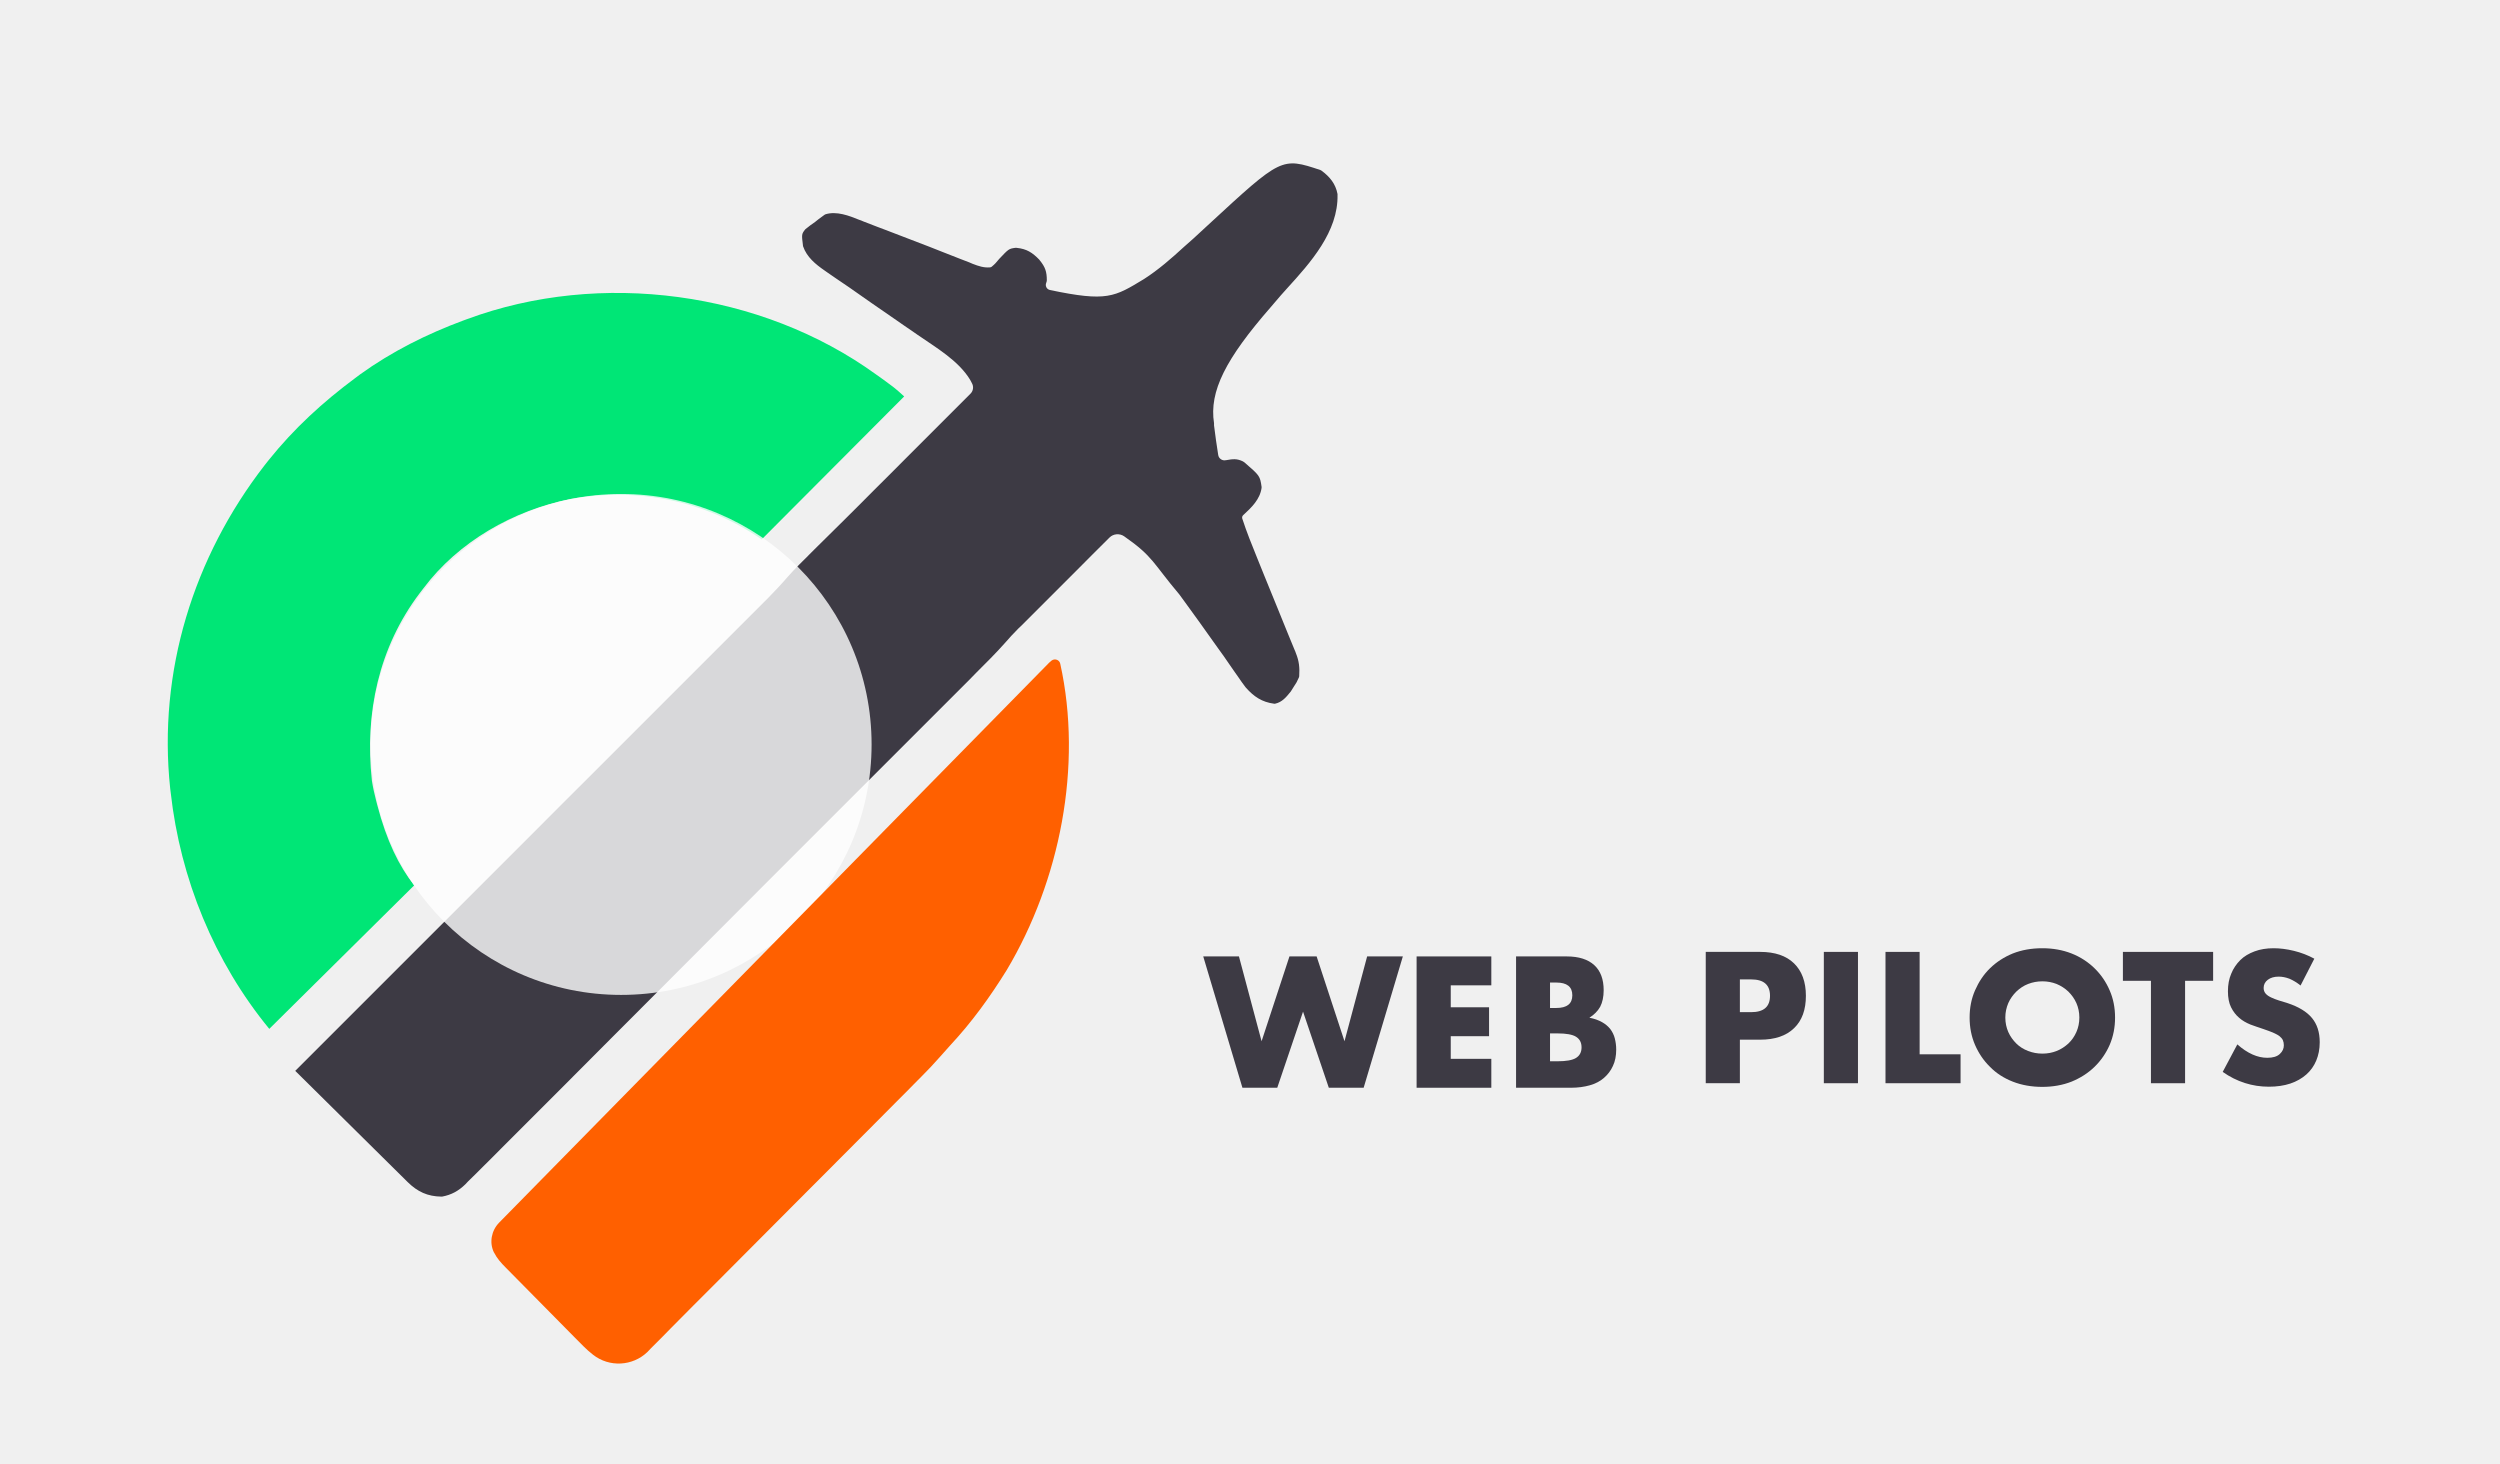
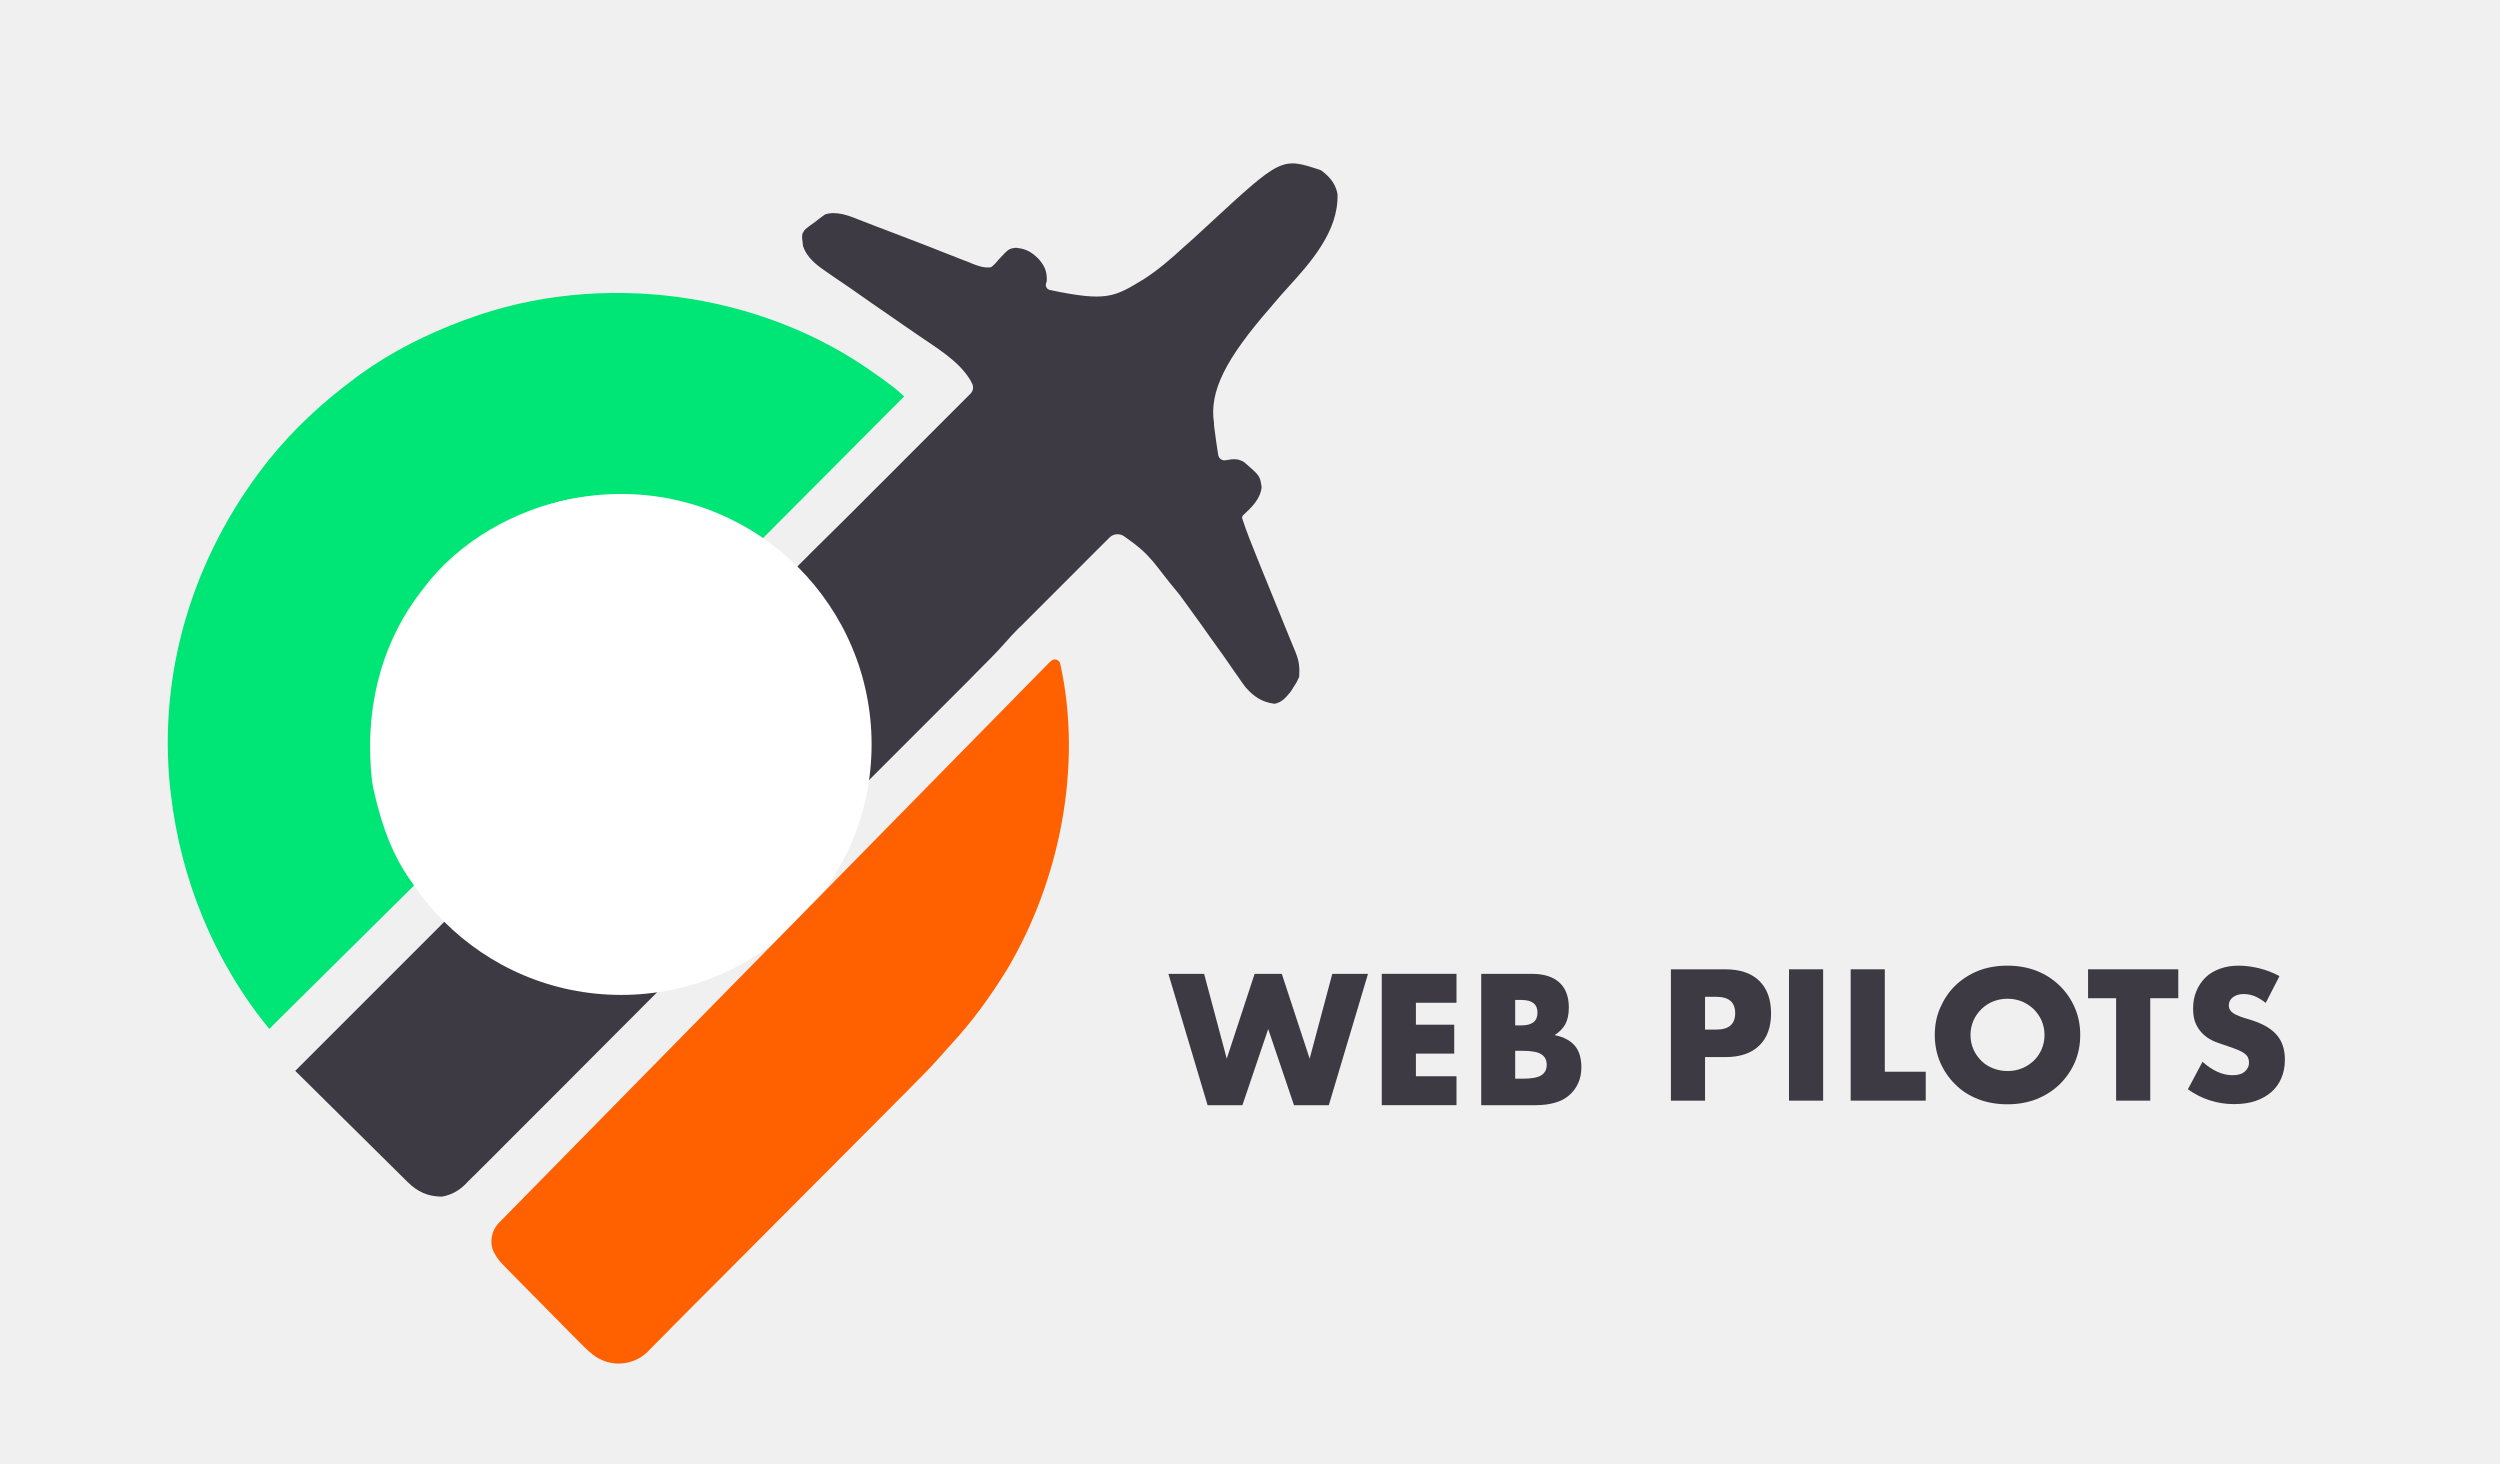
<svg xmlns="http://www.w3.org/2000/svg" version="1.1" x="0px" y="0px" viewBox="0 0 1435.3 840" style="enable-background:new 0 0 1435.3 840;" xml:space="preserve">
  <style type="text/css">
	.st0{fill:#050505;}
	.st1{fill:url(#SVGID_1_);}
	.st2{fill:#05E723;}
	.st3{fill:#00E676;}
	.st4{fill:#FF6809;}
- 	.st5{fill:#3D3A44;}
- 	.st6{fill:url(#SVGID_00000078016142138343824480000012508640775570333331_);}
- 	.st7{fill:url(#SVGID_00000039109406024611137020000000491591016681690521_);}
- 	.st8{fill:url(#SVGID_00000109005980938355039950000007330085764223473045_);}
- 	.st9{fill:url(#SVGID_00000041991864044756199490000008244034660257772721_);}
- 	.st10{fill:url(#SVGID_00000092458652489438166230000003465986088039671949_);}
- 	.st11{fill:url(#SVGID_00000171711417701295298620000010894848877528181912_);}
- 	.st12{display:none;}
- 	.st13{display:inline;fill:url(#SVGID_00000123429244002916128860000006027989909424731268_);}
- 	.st14{opacity:0.8;fill:#FFFFFF;}
- 	.st15{fill:#FF6000;}
+ 	.st5{display:none;}
+ 	.st6{display:inline;fill:#050505;}
+ 	.st7{display:inline;fill:url(#SVGID_00000156547335933437754480000001708354286114279332_);}
+ 	.st8{display:inline;fill:url(#SVGID_00000075855946950992083500000001467629277331737228_);}
+ 	.st9{display:inline;fill:url(#SVGID_00000082360084798193737260000013598356108354409355_);}
+ 	.st10{display:inline;fill:#05E723;}
+ 	.st11{display:inline;fill:#00E676;}
+ 	.st12{display:inline;fill:#FF6809;}
+ 	.st13{fill:url(#SVGID_00000145763364803952324280000009222371396949552302_);}
+ 	.st14{fill:url(#SVGID_00000071531783201291769150000013051718173448295842_);}
+ 	.st15{fill:url(#SVGID_00000017510430765267191490000010995458777005239480_);}
+ 	.st16{fill:url(#SVGID_00000155829935552875149840000000591097247536808102_);}
+ 	.st17{fill:url(#SVGID_00000081615251767254000290000003028950123099880089_);}
+ 	.st18{fill:url(#SVGID_00000155126995419074639160000006274633580803466679_);}
+ 	.st19{fill:url(#SVGID_00000163046871772742699810000000240372010115914160_);}
+ 	.st20{fill:url(#SVGID_00000142866026103803135580000013803326053582031038_);}
+ 	.st21{fill:url(#SVGID_00000097467513503047153660000001859951409647726765_);}
+ 	.st22{display:inline;fill:url(#SVGID_00000040559465491989956310000000272946961383029130_);}
+ 	.st23{fill:#FFFFFF;}
+ 	.st24{fill:#FF6000;}
</style>
  <g id="Layer_1">
    <path class="st0" d="M241.8,531.1" />
    <path class="st0" d="M202.7,571.3" />
    <path class="st0" d="M183,590" />
    <path class="st0" d="M181,592" />
    <linearGradient id="SVGID_1_" gradientUnits="userSpaceOnUse" x1="169.452" y1="389.816" x2="768.016" y2="389.816">
      <stop offset="1.277974e-03" style="stop-color:#3D3A44" />
      <stop offset="1" style="stop-color:#3D3A44" />
    </linearGradient>
    <path class="st1" d="M169.5,614.8c0.8-0.8,95-95,95.8-95.8c2.6-2.6,5.2-5.2,7.9-7.9c1.9-1.9,3.8-3.8,5.6-5.6   c4.6-4.6,9.2-9.2,13.7-13.7c5.3-5.3,10.7-10.7,16-16c9.5-9.5,19-19.1,28.6-28.6c9.2-9.2,18.5-18.5,27.7-27.7   c0.6-0.6,1.1-1.1,1.7-1.7c0.6-0.6,1.1-1.1,1.7-1.7c10.5-10.5,21-21,31.6-31.6c3.7-3.7,7.4-7.4,11.1-11.1c4.5-4.5,9.1-9.1,13.6-13.6   c2.3-2.3,4.6-4.6,6.9-6.9c2.5-2.5,5-5,7.5-7.5c0.7-0.7,1.4-1.4,2.2-2.2c3.9-4,7.7-8,11.3-12.2c2.1-2.4,4.2-4.6,6.4-6.8   c1.4-1.4,1.4-1.4,2.7-2.7c1-1,2-1.9,2.9-2.9c1-1,2.1-2.1,3.1-3.1c2.8-2.8,5.6-5.6,8.5-8.4c3-2.9,5.9-5.9,8.9-8.8   c5.6-5.6,11.2-11.1,16.7-16.7c6.4-6.3,12.7-12.7,19.1-19.1c12.2-12.2,24.3-24.3,36.5-36.5c1.6-1.6,1.9-4.1,0.8-6l0,0   c-0.5-0.9-0.5-0.9-1-1.9c-6.7-11.1-19.7-18.6-30.1-25.8c-0.8-0.5-1.5-1-2.3-1.6c-3.9-2.7-7.8-5.3-11.6-8   c-8.5-5.8-16.9-11.7-25.3-17.6c-2.6-1.8-5.2-3.6-7.8-5.3c-1.5-1-3-2.1-4.5-3.1c-0.7-0.5-1.3-0.9-2-1.4c-5.2-3.6-10.2-7.7-12.3-13.8   c-0.1-0.1-0.1-0.3-0.1-0.5c-0.8-6.4-0.8-6.6,1.2-9.2c0.1-0.1,0.2-0.2,0.3-0.3c1.8-1.5,3.6-2.8,5.5-4.1c0,0,0.1,0,0.1-0.1   c0.6-0.5,1.2-1,1.9-1.5c0.6-0.5,1.3-0.9,1.9-1.4l1.5-1.1c0.2-0.1,0.4-0.2,0.6-0.3c6.3-1.9,13.4,0.8,19.3,3.2   c1.2,0.4,1.2,0.4,2.3,0.9c2.5,1,5,1.9,7.5,2.9c1.8,0.7,3.5,1.3,5.3,2c8.3,3.2,16.7,6.4,25,9.6c2.7,1.1,5.4,2.1,8.1,3.2   c3.4,1.3,6.8,2.7,10.2,4c1.6,0.6,3.1,1.2,4.7,1.8c0.7,0.3,1.4,0.6,2.1,0.9c3.4,1.3,6.3,2.3,9.9,2c0.4,0,0.7-0.2,1-0.4   c2.1-1.8,2.2-2,4.3-4.5c0,0,0.1-0.1,0.1-0.1c5.2-5.5,5.4-5.7,9-6.2c0.3,0,0.6-0.1,0.9,0c5.8,0.6,9,2.7,13,6.8   c0.1,0.1,0.2,0.2,0.2,0.3c3.2,3.9,4.1,6.6,4.1,11.5c0,0.4-0.1,0.9-0.3,1.3l0,0.1c-0.8,1.8,0.2,3.8,2.1,4.2c32.8,6.9,37,4,54-6.3   c8.4-5.4,15.8-11.9,23.1-18.6c1.7-1.5,3.5-3.1,5.2-4.6c3.1-2.8,6.1-5.6,9.1-8.4c41.4-38.2,41.6-38.4,63.8-31   c0.2,0.1,0.4,0.2,0.6,0.3c4.8,3.5,8.2,7.6,9.3,13.5c0,0.1,0,0.3,0,0.4c0.5,21.2-15.6,39.1-29,53.8c-2.4,2.6-4.7,5.3-7,8   c-0.8,0.9-1.6,1.8-2.4,2.8c-25.7,29.5-35.4,48.2-32.5,66.6c0.1,0.4-0.1,0.8,0,1.2c0.7,5.7,1.5,11.4,2.4,17c0.3,2.1,2.4,3.5,4.4,3   c0,0,0,0,0.1,0c4-0.7,6.2-1,9.7,0.7c0.3,0.2,0.7,0.4,0.9,0.6c8.8,7.6,8.9,7.8,9.8,14c0,0.2,0,0.4,0,0.6   c-0.9,6.6-5.8,11.3-10.6,15.7c-0.5,0.5-0.7,1.2-0.5,1.9c2.5,7.7,5.5,15.1,8.5,22.5c1.3,3.3,2.7,6.6,4,9.9c2.5,6.1,5,12.2,7.5,18.4   c1.7,4.3,3.5,8.5,5.2,12.8c0.7,1.6,1.3,3.2,2,4.9c0.9,2.3,1.8,4.5,2.8,6.8c0.3,0.7,0.6,1.3,0.8,2c1.9,4.7,2.2,8.4,1.9,13.3   c0,0.2-0.1,0.5-0.2,0.7c-1.2,2.7-1.3,2.8-3,5.4l-1.7,2.7c0,0-0.1,0.1-0.1,0.1c-2.5,3.1-4.8,5.9-8.8,6.8c-0.2,0-0.5,0.1-0.7,0   c-6.8-0.9-11.5-4-16.1-9.2c0,0-0.1-0.1-0.1-0.1c-1.6-2.1-3.1-4.2-4.5-6.3c-0.8-1.2-0.8-1.2-1.7-2.4c-1.1-1.6-2.3-3.3-3.4-4.9   c-2-3-4.1-5.9-6.2-8.8c-1-1.4-2-2.8-3-4.2c-5.2-7.4-10.5-14.7-15.8-22c-1.2-1.6-2.3-3.2-3.5-4.8c-15.3-18.1-14.9-21.7-31.7-33.4   c-2.6-1.8-6.2-1.5-8.4,0.7c-6.5,6.5-13.1,13-19.6,19.6c-3.6,3.6-7.3,7.3-10.9,10.9c-3.5,3.5-7,7-10.5,10.5c-1.3,1.3-2.7,2.7-4,4   c-1.9,1.9-3.8,3.8-5.6,5.6c-0.8,0.8-0.8,0.8-1.7,1.6c-2.7,2.7-5.2,5.4-7.7,8.3c-5.3,6-11,11.6-16.7,17.3c-1.3,1.3-2.6,2.6-3.8,3.9   c-3.5,3.5-7,7-10.5,10.5c-3.8,3.8-7.6,7.6-11.4,11.4c-9.1,9.1-18.3,18.3-27.4,27.4c-4.3,4.3-8.6,8.6-12.9,12.9   c-14.3,14.3-28.6,28.6-42.9,42.9c-3.7,3.7-7.4,7.4-11.1,11.1c-0.9,0.9-1.8,1.8-2.8,2.8c-14.9,15-29.9,29.9-44.8,44.9   c-15.3,15.4-30.7,30.7-46,46.1c-8.6,8.6-17.2,17.2-25.8,25.9c-7.3,7.3-14.7,14.7-22,22c-3.7,3.7-7.5,7.5-11.2,11.2   c-3.4,3.4-6.8,6.9-10.3,10.3c-1.2,1.2-2.5,2.5-3.7,3.7c-1.7,1.7-3.4,3.4-5.1,5c-0.7,0.7-0.7,0.7-1.4,1.5c-3.9,3.8-8,6.1-13.4,7.1   c-0.1,0-0.3,0-0.4,0c-7.9-0.1-13.7-2.8-19.3-8.3c0,0-0.1-0.1-0.1-0.1" />
    <path class="st2" d="M234.2,528.9" />
    <path class="st2" d="M487.2,276.9c-0.8,0.8-1.5,1.6-2.3,2.4" />
    <path class="st2" d="M511,253c-0.6,0.8-1.2,1.5-1.8,2.3" />
    <path class="st2" d="M518,247c-0.7,0-1.3,0-2,0" />
    <path class="st3" d="M437.3,309.7c-32.3-22.3-71.1-30.1-109.9-23.2c-32.6,6.5-64.3,24.5-84.4,51.4c-0.7,0.9-1.3,1.7-2,2.6   c-23.6,31.2-31.7,69.1-27.5,107.6c0.6,4,1.5,7.9,2.5,11.8c0.2,0.8,0.4,1.6,0.6,2.3c5.3,20.4,12.5,35.1,21.2,46.1l-83.2,82.4   C123,552.2,103.5,504.5,98,455c-0.1-0.8-0.2-1.6-0.3-2.4C90.6,385.6,111,319.9,152,267c0.8-1,1.5-1.9,2.3-2.9   c14.5-18.1,31.1-33.3,49.7-47.1c0.9-0.7,1.8-1.4,2.8-2.1C225,201.8,245,191.8,266,184c1.1-0.4,1.1-0.4,2.2-0.8   C344.6,154.9,437,167.2,503,215c1.5,1.1,1.5,1.1,3.1,2.2c7.6,5.6,7.2,5.1,13,10.4L437.3,309.7z" />
    <path class="st2" d="M479,283c0,0.7,0,1.3,0,2" />
    <path class="st4" d="M460.3,523.7" />
  </g>
+   <g id="Layer_1_copy" class="st5">
+     <path class="st6" d="M241.8,531.1" />
+     <path class="st6" d="M202.7,571.3" />
+     <path class="st6" d="M183,590" />
+     <path class="st6" d="M181,592" />
+     <linearGradient id="SVGID_00000033354940812217846780000007196407406317033626_" gradientUnits="userSpaceOnUse" x1="600.725" y1="161.612" x2="600.725" y2="161.612">
+       <stop offset="1.277974e-03" style="stop-color:#3D3A44" />
+       <stop offset="1" style="stop-color:#3D3A44" />
+     </linearGradient>
+     <path style="display:inline;fill:url(#SVGID_00000033354940812217846780000007196407406317033626_);" d="M600.7,161.6" />
+     <linearGradient id="SVGID_00000158025374723656100370000003771314134166346685_" gradientUnits="userSpaceOnUse" x1="583.676" y1="156.222" x2="583.676" y2="156.222">
+       <stop offset="1.277974e-03" style="stop-color:#3D3A44" />
+       <stop offset="1" style="stop-color:#3D3A44" />
+     </linearGradient>
+     <path style="display:inline;fill:url(#SVGID_00000158025374723656100370000003771314134166346685_);" d="M583.7,156.2" />
+     <linearGradient id="SVGID_00000026128625202113653420000002758840453772133275_" gradientUnits="userSpaceOnUse" x1="169.452" y1="388.435" x2="767.675" y2="388.435">
+       <stop offset="1.277974e-03" style="stop-color:#3D3A44" />
+       <stop offset="1" style="stop-color:#3D3A44" />
+     </linearGradient>
+     <path style="display:inline;fill:url(#SVGID_00000026128625202113653420000002758840453772133275_);" d="M169.5,614.8   c0.8-0.8,95-95,95.8-95.8c2.6-2.6,5.2-5.2,7.9-7.9c1.9-1.9,3.8-3.8,5.6-5.6c4.6-4.6,9.2-9.2,13.7-13.7c5.3-5.3,10.7-10.7,16-16   c9.5-9.5,19-19.1,28.6-28.6c9.2-9.2,18.5-18.5,27.7-27.7c0.6-0.6,1.1-1.1,1.7-1.7c0.6-0.6,1.1-1.1,1.7-1.7   c10.5-10.5,21-21,31.6-31.6c3.7-3.7,7.4-7.4,11.1-11.1c4.5-4.5,9.1-9.1,13.6-13.6c2.3-2.3,4.6-4.6,6.9-6.9c2.5-2.5,5-5,7.5-7.5   c0.7-0.7,1.4-1.4,2.2-2.2c3.9-4,7.7-8,11.3-12.2c2.1-2.4,4.2-4.6,6.4-6.8c1.4-1.4,1.4-1.4,2.7-2.7c1-1,2-1.9,2.9-2.9   c1-1,2.1-2.1,3.1-3.1c2.8-2.8,5.6-5.6,8.5-8.4c3-2.9,5.9-5.9,8.9-8.8c5.6-5.6,11.2-11.1,16.7-16.7c6.4-6.3,12.7-12.7,19.1-19.1   c12.2-12.2,24.3-24.3,36.5-36.5c1.6-1.6,1.9-4.1,0.8-6l0,0c-0.5-0.9-0.5-0.9-1-1.9c-6.7-11.1-19.7-18.6-30.1-25.8   c-0.8-0.5-1.5-1-2.3-1.6c-3.9-2.7-7.8-5.3-11.6-8c-8.5-5.8-16.9-11.7-25.3-17.6c-2.6-1.8-5.2-3.6-7.8-5.3c-1.5-1-3-2.1-4.5-3.1   c-0.7-0.5-1.3-0.9-2-1.4c-5.2-3.6-10.2-7.7-12.3-13.8c-0.1-0.2-0.1-0.4-0.1-0.6c-0.7-5.4-0.8-6.4,0.4-8.2c0.5-0.8,1.1-1.4,1.9-2   c1.4-1.2,2.9-2.3,4.5-3.3c0.2-0.1,0.4-0.3,0.5-0.4c0.6-0.4,1.1-0.9,1.7-1.3c0.6-0.5,1.3-0.9,1.9-1.4l0,0c1.4-1,3-1.7,4.7-1.9   c5.6-0.6,11.6,1.7,16.7,3.7c1.2,0.4,1.2,0.4,2.3,0.9c2.5,1,5,1.9,7.5,2.9c1.8,0.7,3.5,1.3,5.3,2c8.3,3.2,16.7,6.4,25,9.6   c2.7,1.1,5.4,2.1,8.1,3.2c2,0.8,4,1.5,5.9,2.3c2.9,1.1,5.7,2.3,8.5,3.6l50.6,23.6c25.9,0.4,33.3-4,50.3-14.4   c8.4-5.4,15.8-11.9,23.1-18.6c1.7-1.5,3.5-3.1,5.2-4.6c3.1-2.8,6.1-5.6,9.1-8.4c33.9-31.3,42.8-40.5,56.1-36.8   c0,0,22.9,5.3,16,26.4c-6.6,20-16.3,31.7-26.5,46.2c-0.5,0.8-1.1,1.5-1.7,2.2c-2,2.3-4.1,4.6-6.1,6.9c-0.8,0.9-1.6,1.8-2.4,2.8   c-25.7,29.5-35.4,48.2-32.5,66.6c0.1,0.4-0.1,0.8,0,1.2c0.7,5.7,1.5,11.4,2.4,17l13.9,36.5c2.5,7.7,5.5,15.1,8.5,22.5   c1.3,3.3,2.7,6.6,4,9.9c2.5,6.1,5,12.2,7.5,18.4c1.7,4.3,3.5,8.5,5.2,12.8c0.7,1.6,1.3,3.2,2,4.9c0.9,2.3,1.8,4.5,2.8,6.8   c0.3,0.7,0.6,1.3,0.8,2c1.8,4.7,2.2,8.3,1.9,13.2c0,0.3-0.1,0.6-0.2,0.9c-1.2,2.6-1.3,2.8-3,5.3l-1.7,2.7c0,0-0.1,0.1-0.1,0.1   c-2.5,3.1-4.8,5.9-8.8,6.8c-0.2,0.1-0.5,0.1-0.8,0c-6.8-0.9-11.5-4-16.1-9.2c0,0-0.1-0.1-0.1-0.1c-1.6-2.1-3.1-4.2-4.5-6.3   c-0.8-1.2-0.8-1.2-1.7-2.4c-1.1-1.6-2.3-3.3-3.4-4.9c-2-3-4.1-5.9-6.2-8.8c-1-1.4-2-2.8-3-4.2c-5.2-7.4-10.5-14.7-15.8-22   c-1.2-1.6-2.3-3.2-3.5-4.8c-15.3-18.1-14.9-21.7-31.6-33.3c-2.6-1.8-6.2-1.5-8.5,0.8c-6.5,6.5-13,13-19.6,19.5   c-3.6,3.6-7.3,7.3-10.9,10.9c-3.5,3.5-7,7-10.5,10.5c-1.3,1.3-2.7,2.7-4,4c-1.9,1.9-3.8,3.8-5.6,5.6c-0.8,0.8-0.8,0.8-1.7,1.6   c-2.7,2.7-5.2,5.4-7.7,8.3c-5.3,6-11,11.6-16.7,17.3c-1.3,1.3-2.6,2.6-3.8,3.9c-3.5,3.5-7,7-10.5,10.5c-3.8,3.8-7.6,7.6-11.4,11.4   c-9.1,9.1-18.3,18.3-27.4,27.4c-4.3,4.3-8.6,8.6-12.9,12.9c-14.3,14.3-28.6,28.6-42.9,42.9c-3.7,3.7-7.4,7.4-11.1,11.1   c-0.9,0.9-1.8,1.8-2.8,2.8c-14.9,15-29.9,29.9-44.8,44.9c-15.3,15.4-30.7,30.7-46,46.1c-8.6,8.6-17.2,17.2-25.8,25.9   c-7.3,7.3-14.7,14.7-22,22c-3.7,3.7-7.5,7.5-11.2,11.2c-3.4,3.4-6.8,6.9-10.3,10.3c-1.2,1.2-2.5,2.5-3.7,3.7   c-1.7,1.7-3.4,3.4-5.1,5c-0.7,0.7-0.7,0.7-1.4,1.5c-3.9,3.8-8,6.1-13.4,7.1c-0.2,0-0.3,0-0.5,0c-7.8-0.1-13.7-2.8-19.3-8.3   c0,0-0.1-0.1-0.1-0.1" />
+     <path class="st10" d="M234.2,528.9" />
+     <path class="st10" d="M487.2,276.9c-0.8,0.8-1.5,1.6-2.3,2.4" />
+     <path class="st10" d="M511,253c-0.6,0.8-1.2,1.5-1.8,2.3" />
+     <path class="st10" d="M518,247c-0.7,0-1.3,0-2,0" />
+     <path class="st11" d="M437.3,309.7c-32.3-22.3-71.1-30.1-109.9-23.2c-32.6,6.5-64.3,24.5-84.4,51.4c-0.7,0.9-1.3,1.7-2,2.6   c-23.6,31.2-31.7,69.1-27.5,107.6c0.6,4,1.5,7.9,2.5,11.8c0.2,0.8,0.4,1.6,0.6,2.3c5.3,20.4,12.5,35.1,21.2,46.1l-83.2,82.4   C123,552.2,103.5,504.5,98,455c-0.1-0.8-0.2-1.6-0.3-2.4C90.6,385.6,111,319.9,152,267c0.8-1,1.5-1.9,2.3-2.9   c14.5-18.1,31.1-33.3,49.7-47.1c0.9-0.7,1.8-1.4,2.8-2.1C225,201.8,245,191.8,266,184c1.1-0.4,1.1-0.4,2.2-0.8   C344.6,154.9,437,167.2,503,215c1.5,1.1,1.5,1.1,3.1,2.2c7.6,5.6,7.2,5.1,13,10.4L437.3,309.7z" />
+     <path class="st10" d="M479,283c0,0.7,0,1.3,0,2" />
+     <path class="st12" d="M460.3,523.7" />
+   </g>
  <g id="wordmark">
    <g>
-       <path class="st5" d="M711.3,549.1l13,48.7l16-48.7h15.6l16,48.7l13-48.7h20.5l-22.5,75.4h-20l-14.8-43.7l-14.8,43.7h-20    l-22.5-75.4H711.3z" />
-       <path class="st5" d="M856.2,565.7h-23.3v12.6h22v16.6h-22v13h23.3v16.6h-42.9v-75.4h42.9V565.7z" />
-       <path class="st5" d="M870.3,549.1h29.2c6.9,0,12.2,1.7,15.8,5c3.6,3.3,5.4,8.1,5.4,14.4c0,3.8-0.7,7-2,9.5    c-1.4,2.5-3.5,4.6-6.2,6.3c2.8,0.5,5.2,1.4,7.2,2.5c2,1.1,3.6,2.5,4.8,4c1.2,1.6,2.1,3.4,2.6,5.4c0.5,2,0.8,4.1,0.8,6.4    c0,3.5-0.6,6.7-1.9,9.4c-1.2,2.7-3,5-5.2,6.9c-2.2,1.9-4.9,3.3-8.1,4.2c-3.2,0.9-6.8,1.4-10.8,1.4h-31.5V549.1z M889.9,578.7h3.6    c6.1,0,9.2-2.4,9.2-7.3c0-4.9-3.1-7.3-9.2-7.3h-3.6V578.7z M889.9,609.3h4.3c4.9,0,8.5-0.6,10.6-1.9c2.1-1.3,3.2-3.3,3.2-6.1    s-1.1-4.8-3.2-6.1c-2.1-1.3-5.7-1.9-10.6-1.9h-4.3V609.3z" />
-     </g>
-     <g>
-       <linearGradient id="SVGID_00000152982824515729373960000014620195054528777113_" gradientUnits="userSpaceOnUse" x1="979.293" y1="584.229" x2="1036.694" y2="584.229">
+       <linearGradient id="SVGID_00000068644376123246096860000008975561916024667529_" gradientUnits="userSpaceOnUse" x1="670.802" y1="596.841" x2="785.403" y2="596.841">
        <stop offset="1.277974e-03" style="stop-color:#3D3A44" />
        <stop offset="1" style="stop-color:#3D3A44" />
      </linearGradient>
-       <path style="fill:url(#SVGID_00000152982824515729373960000014620195054528777113_);" d="M998.9,621.9h-19.6v-75.4h31.2    c8.5,0,15,2.2,19.5,6.6c4.5,4.4,6.8,10.6,6.8,18.6s-2.2,14.2-6.8,18.6c-4.5,4.4-11,6.6-19.5,6.6h-11.6V621.9z M998.9,581.1h6.5    c7.2,0,10.8-3.1,10.8-9.4c0-6.3-3.6-9.4-10.8-9.4h-6.5V581.1z" />
-       <linearGradient id="SVGID_00000062167224345839427330000012705295604718404023_" gradientUnits="userSpaceOnUse" x1="1047.093" y1="584.229" x2="1066.693" y2="584.229">
+       <path style="fill:url(#SVGID_00000068644376123246096860000008975561916024667529_);" d="M691.3,559.1l13,48.7l16-48.7h15.6    l16,48.7l13-48.7h20.5l-22.5,75.4h-20l-14.8-43.7l-14.8,43.7h-20l-22.5-75.4H691.3z" />
+       <linearGradient id="SVGID_00000040533354311756914580000011672513407048157072_" gradientUnits="userSpaceOnUse" x1="793.302" y1="596.841" x2="836.202" y2="596.841">
        <stop offset="1.277974e-03" style="stop-color:#3D3A44" />
        <stop offset="1" style="stop-color:#3D3A44" />
      </linearGradient>
-       <path style="fill:url(#SVGID_00000062167224345839427330000012705295604718404023_);" d="M1066.7,546.5v75.4h-19.6v-75.4H1066.7z" />
-       <linearGradient id="SVGID_00000134248657432223858980000013771211749984524449_" gradientUnits="userSpaceOnUse" x1="1082.492" y1="584.229" x2="1125.591" y2="584.229">
+       <path style="fill:url(#SVGID_00000040533354311756914580000011672513407048157072_);" d="M836.2,575.7h-23.3v12.6h22v16.6h-22v13    h23.3v16.6h-42.9v-75.4h42.9V575.7z" />
+       <linearGradient id="SVGID_00000180340740762418676760000010452616898049363079_" gradientUnits="userSpaceOnUse" x1="850.302" y1="596.841" x2="907.802" y2="596.841">
        <stop offset="1.277974e-03" style="stop-color:#3D3A44" />
        <stop offset="1" style="stop-color:#3D3A44" />
      </linearGradient>
-       <path style="fill:url(#SVGID_00000134248657432223858980000013771211749984524449_);" d="M1102.1,546.5v58.8h23.5v16.6h-43.1    v-75.4H1102.1z" />
-       <linearGradient id="SVGID_00000096737708679326154280000008728056216242935950_" gradientUnits="userSpaceOnUse" x1="1130.792" y1="584.229" x2="1214.292" y2="584.229">
+       <path style="fill:url(#SVGID_00000180340740762418676760000010452616898049363079_);" d="M850.3,559.1h29.2c6.9,0,12.2,1.7,15.8,5    c3.6,3.3,5.4,8.1,5.4,14.4c0,3.8-0.7,7-2,9.5c-1.4,2.5-3.5,4.6-6.2,6.3c2.8,0.5,5.2,1.4,7.2,2.5c2,1.1,3.6,2.5,4.8,4    c1.2,1.6,2.1,3.4,2.6,5.4c0.5,2,0.8,4.1,0.8,6.4c0,3.5-0.6,6.7-1.9,9.4c-1.2,2.7-3,5-5.2,6.9c-2.2,1.9-4.9,3.3-8.1,4.2    c-3.2,0.9-6.8,1.4-10.8,1.4h-31.5V559.1z M869.9,588.7h3.6c6.1,0,9.2-2.4,9.2-7.3c0-4.9-3.1-7.3-9.2-7.3h-3.6V588.7z M869.9,619.3    h4.3c4.9,0,8.5-0.6,10.6-1.9c2.1-1.3,3.2-3.3,3.2-6.1s-1.1-4.8-3.2-6.1c-2.1-1.3-5.7-1.9-10.6-1.9h-4.3V619.3z" />
+     </g>
+     <g>
+       <linearGradient id="SVGID_00000083050139843351782990000014094210194366663349_" gradientUnits="userSpaceOnUse" x1="959.293" y1="594.229" x2="1016.694" y2="594.229">
        <stop offset="1.277974e-03" style="stop-color:#3D3A44" />
        <stop offset="1" style="stop-color:#3D3A44" />
      </linearGradient>
-       <path style="fill:url(#SVGID_00000096737708679326154280000008728056216242935950_);" d="M1130.8,584.2c0-5.6,1-10.8,3.1-15.6    c2.1-4.8,4.9-9.1,8.6-12.7c3.7-3.6,8-6.4,13.1-8.5c5.1-2,10.7-3,16.9-3c6.1,0,11.7,1,16.8,3c5.1,2,9.5,4.9,13.2,8.5    s6.6,7.8,8.7,12.7c2.1,4.8,3.1,10,3.1,15.6c0,5.6-1,10.8-3.1,15.7c-2.1,4.8-5,9-8.7,12.6c-3.7,3.6-8.1,6.4-13.2,8.5    c-5.1,2-10.7,3-16.8,3c-6.1,0-11.8-1-16.9-3c-5.1-2-9.5-4.8-13.1-8.5c-3.7-3.6-6.5-7.8-8.6-12.6    C1131.8,595,1130.8,589.8,1130.8,584.2z M1151.3,584.2c0,3,0.6,5.8,1.7,8.3c1.1,2.5,2.7,4.7,4.6,6.6c1.9,1.9,4.2,3.3,6.8,4.3    c2.6,1,5.3,1.5,8.2,1.5c2.9,0,5.6-0.5,8.1-1.5c2.6-1,4.8-2.5,6.8-4.3c2-1.9,3.5-4.1,4.6-6.6c1.1-2.5,1.7-5.3,1.7-8.3    s-0.6-5.8-1.7-8.3c-1.1-2.5-2.7-4.7-4.6-6.6c-2-1.9-4.2-3.3-6.8-4.4c-2.6-1-5.3-1.5-8.1-1.5c-2.9,0-5.6,0.5-8.2,1.5    c-2.6,1-4.8,2.5-6.8,4.4c-1.9,1.9-3.5,4.1-4.6,6.6C1151.9,578.5,1151.3,581.2,1151.3,584.2z" />
-       <linearGradient id="SVGID_00000156567415435928170770000003267017178223932571_" gradientUnits="userSpaceOnUse" x1="1218.791" y1="584.229" x2="1270.59" y2="584.229">
+       <path style="fill:url(#SVGID_00000083050139843351782990000014094210194366663349_);" d="M978.9,631.9h-19.6v-75.4h31.2    c8.5,0,15,2.2,19.5,6.6c4.5,4.4,6.8,10.6,6.8,18.6s-2.2,14.2-6.8,18.6c-4.5,4.4-11,6.6-19.5,6.6h-11.6V631.9z M978.9,591.1h6.5    c7.2,0,10.8-3.1,10.8-9.4c0-6.3-3.6-9.4-10.8-9.4h-6.5V591.1z" />
+       <linearGradient id="SVGID_00000151501958647085145910000008577285295152952448_" gradientUnits="userSpaceOnUse" x1="1027.093" y1="594.229" x2="1046.693" y2="594.229">
        <stop offset="1.277974e-03" style="stop-color:#3D3A44" />
        <stop offset="1" style="stop-color:#3D3A44" />
      </linearGradient>
-       <path style="fill:url(#SVGID_00000156567415435928170770000003267017178223932571_);" d="M1254.5,563.1v58.8h-19.6v-58.8h-16.1    v-16.6h51.8v16.6H1254.5z" />
-       <linearGradient id="SVGID_00000090992828374511414420000011368689177229370556_" gradientUnits="userSpaceOnUse" x1="1275.99" y1="584.229" x2="1331.69" y2="584.229">
+       <path style="fill:url(#SVGID_00000151501958647085145910000008577285295152952448_);" d="M1046.7,556.5v75.4h-19.6v-75.4H1046.7z" />
+       <linearGradient id="SVGID_00000032614403518298964790000005434387272564495765_" gradientUnits="userSpaceOnUse" x1="1062.492" y1="594.229" x2="1105.591" y2="594.229">
        <stop offset="1.277974e-03" style="stop-color:#3D3A44" />
        <stop offset="1" style="stop-color:#3D3A44" />
      </linearGradient>
-       <path style="fill:url(#SVGID_00000090992828374511414420000011368689177229370556_);" d="M1320.8,565.8c-2.1-1.7-4.3-3-6.4-3.9    c-2.1-0.8-4.2-1.2-6.2-1.2c-2.5,0-4.6,0.6-6.2,1.8c-1.6,1.2-2.4,2.8-2.4,4.7c0,1.3,0.4,2.4,1.2,3.3c0.8,0.9,1.9,1.6,3.2,2.2    c1.3,0.6,2.8,1.2,4.4,1.7c1.6,0.5,3.2,1,4.9,1.5c6.4,2.1,11.1,5,14,8.5c3,3.6,4.5,8.2,4.5,14c0,3.9-0.7,7.4-2,10.5    c-1.3,3.1-3.2,5.8-5.7,8c-2.5,2.2-5.6,4-9.2,5.2c-3.6,1.2-7.8,1.8-12.3,1.8c-9.5,0-18.4-2.8-26.5-8.5l8.4-15.8    c2.9,2.6,5.8,4.5,8.7,5.8c2.9,1.3,5.7,1.9,8.5,1.9c3.2,0,5.6-0.7,7.2-2.2c1.6-1.5,2.3-3.1,2.3-5c0-1.1-0.2-2.1-0.6-3    c-0.4-0.8-1.1-1.6-2-2.3c-0.9-0.7-2.2-1.3-3.7-2c-1.5-0.6-3.3-1.3-5.4-2c-2.5-0.8-5-1.7-7.5-2.6c-2.4-1-4.6-2.2-6.5-3.9    c-1.9-1.6-3.4-3.6-4.6-6c-1.2-2.4-1.8-5.5-1.8-9.2c0-3.7,0.6-7.1,1.9-10.1c1.2-3,3-5.6,5.2-7.8c2.2-2.2,5-3.8,8.2-5    c3.2-1.2,6.9-1.8,10.9-1.8c3.7,0,7.6,0.5,11.7,1.5c4.1,1,8,2.5,11.7,4.5L1320.8,565.8z" />
+       <path style="fill:url(#SVGID_00000032614403518298964790000005434387272564495765_);" d="M1082.1,556.5v58.8h23.5v16.6h-43.1    v-75.4H1082.1z" />
+       <linearGradient id="SVGID_00000017477176721149491910000004881765861910636967_" gradientUnits="userSpaceOnUse" x1="1110.792" y1="594.229" x2="1194.292" y2="594.229">
+         <stop offset="1.277974e-03" style="stop-color:#3D3A44" />
+         <stop offset="1" style="stop-color:#3D3A44" />
+       </linearGradient>
+       <path style="fill:url(#SVGID_00000017477176721149491910000004881765861910636967_);" d="M1110.8,594.2c0-5.6,1-10.8,3.1-15.6    c2.1-4.8,4.9-9.1,8.6-12.7c3.7-3.6,8-6.4,13.1-8.5c5.1-2,10.7-3,16.9-3c6.1,0,11.7,1,16.8,3c5.1,2,9.5,4.9,13.2,8.5    s6.6,7.8,8.7,12.7c2.1,4.8,3.1,10,3.1,15.6c0,5.6-1,10.8-3.1,15.7c-2.1,4.8-5,9-8.7,12.6c-3.7,3.6-8.1,6.4-13.2,8.5    c-5.1,2-10.7,3-16.8,3c-6.1,0-11.8-1-16.9-3c-5.1-2-9.5-4.8-13.1-8.5c-3.7-3.6-6.5-7.8-8.6-12.6    C1111.8,605,1110.8,599.8,1110.8,594.2z M1131.3,594.2c0,3,0.6,5.8,1.7,8.3c1.1,2.5,2.7,4.7,4.6,6.6c1.9,1.9,4.2,3.3,6.8,4.3    c2.6,1,5.3,1.5,8.2,1.5c2.9,0,5.6-0.5,8.1-1.5c2.6-1,4.8-2.5,6.8-4.3c2-1.9,3.5-4.1,4.6-6.6c1.1-2.5,1.7-5.3,1.7-8.3    s-0.6-5.8-1.7-8.3c-1.1-2.5-2.7-4.7-4.6-6.6c-2-1.9-4.2-3.3-6.8-4.4c-2.6-1-5.3-1.5-8.1-1.5c-2.9,0-5.6,0.5-8.2,1.5    c-2.6,1-4.8,2.5-6.8,4.4c-1.9,1.9-3.5,4.1-4.6,6.6C1131.9,588.5,1131.3,591.2,1131.3,594.2z" />
+       <linearGradient id="SVGID_00000041261226694036220060000009976932253994090393_" gradientUnits="userSpaceOnUse" x1="1198.791" y1="594.229" x2="1250.59" y2="594.229">
+         <stop offset="1.277974e-03" style="stop-color:#3D3A44" />
+         <stop offset="1" style="stop-color:#3D3A44" />
+       </linearGradient>
+       <path style="fill:url(#SVGID_00000041261226694036220060000009976932253994090393_);" d="M1234.5,573.1v58.8h-19.6v-58.8h-16.1    v-16.6h51.8v16.6H1234.5z" />
+       <linearGradient id="SVGID_00000017506583966220611210000005960247457558621340_" gradientUnits="userSpaceOnUse" x1="1255.99" y1="594.229" x2="1311.69" y2="594.229">
+         <stop offset="1.277974e-03" style="stop-color:#3D3A44" />
+         <stop offset="1" style="stop-color:#3D3A44" />
+       </linearGradient>
+       <path style="fill:url(#SVGID_00000017506583966220611210000005960247457558621340_);" d="M1300.8,575.8c-2.1-1.7-4.3-3-6.4-3.9    c-2.1-0.8-4.2-1.2-6.2-1.2c-2.5,0-4.6,0.6-6.2,1.8c-1.6,1.2-2.4,2.8-2.4,4.7c0,1.3,0.4,2.4,1.2,3.3c0.8,0.9,1.9,1.6,3.2,2.2    c1.3,0.6,2.8,1.2,4.4,1.7c1.6,0.5,3.2,1,4.9,1.5c6.4,2.1,11.1,5,14,8.5c3,3.6,4.5,8.2,4.5,14c0,3.9-0.7,7.4-2,10.5    c-1.3,3.1-3.2,5.8-5.7,8c-2.5,2.2-5.6,4-9.2,5.2c-3.6,1.2-7.8,1.8-12.3,1.8c-9.5,0-18.4-2.8-26.5-8.5l8.4-15.8    c2.9,2.6,5.8,4.5,8.7,5.8c2.9,1.3,5.7,1.9,8.5,1.9c3.2,0,5.6-0.7,7.2-2.2c1.6-1.5,2.3-3.1,2.3-5c0-1.1-0.2-2.1-0.6-3    c-0.4-0.8-1.1-1.6-2-2.3c-0.9-0.7-2.2-1.3-3.7-2c-1.5-0.6-3.3-1.3-5.4-2c-2.5-0.8-5-1.7-7.5-2.6c-2.4-1-4.6-2.2-6.5-3.9    c-1.9-1.6-3.4-3.6-4.6-6c-1.2-2.4-1.8-5.5-1.8-9.2c0-3.7,0.6-7.1,1.9-10.1c1.2-3,3-5.6,5.2-7.8c2.2-2.2,5-3.8,8.2-5    c3.2-1.2,6.9-1.8,10.9-1.8c3.7,0,7.6,0.5,11.7,1.5c4.1,1,8,2.5,11.7,4.5L1300.8,575.8z" />
    </g>
  </g>
-   <g id="Layer_4" class="st12">
-     <linearGradient id="SVGID_00000121989559579755318420000004618106678116859525_" gradientUnits="userSpaceOnUse" x1="344.666" y1="427.467" x2="368.666" y2="427.467">
+   <g id="Layer_4" class="st5">
+     <linearGradient id="SVGID_00000075122991368992998230000011260264327809849728_" gradientUnits="userSpaceOnUse" x1="344.666" y1="427.467" x2="368.666" y2="427.467">
      <stop offset="1.277974e-03" style="stop-color:#3D3A44" />
      <stop offset="1" style="stop-color:#3D3A44" />
    </linearGradient>
-     <circle style="display:inline;fill:url(#SVGID_00000121989559579755318420000004618106678116859525_);" cx="356.7" cy="427.5" r="12" />
+     <circle style="display:inline;fill:url(#SVGID_00000075122991368992998230000011260264327809849728_);" cx="356.7" cy="427.5" r="12" />
  </g>
  <g id="Layer_3">
-     <circle class="st14" cx="356.6" cy="427.4" r="143.8" />
+     <circle class="st23" cx="356.6" cy="427.4" r="143.8" />
  </g>
  <g id="Layer_5">
-     <path class="st15" d="M290.5,727.9c-2.9-2.9-5.2-5.5-6.8-8.7c0,0,0-0.1-0.1-0.1c-2.8-5.7-1.5-12.6,3-17.2l315.7-321.4   c0.6-0.5,1-0.9,1.5-1.3c1.8-1.3,4.4-0.4,4.9,1.8c13,58.8-0.2,124.7-30.7,175.9c-9.6,15.5-20.1,30-32.5,43.3   c-1.9,2.1-3.8,4.2-5.7,6.4c-3.5,4-7.2,7.9-11,11.7c-0.7,0.7-1.4,1.4-2.1,2.1c-2.3,2.3-4.6,4.6-6.9,7c-1.7,1.7-3.3,3.3-5,5   c-5.4,5.5-10.9,10.9-16.3,16.4c-0.9,0.9-1.9,1.9-2.8,2.8c-8.7,8.8-17.5,17.5-26.2,26.3c-2,2-4,4-6.1,6.1c-0.5,0.5-1,1-1.5,1.5   c-8.1,8.2-16.3,16.3-24.4,24.5c-8.4,8.4-16.7,16.8-25.1,25.2c-4.7,4.7-9.4,9.4-14.1,14.1c-4.4,4.4-8.8,8.9-13.2,13.3   c-1.6,1.6-3.2,3.2-4.8,4.9c-2.2,2.2-4.4,4.4-6.6,6.6c-0.6,0.6-1.3,1.3-1.9,2c0,0-0.1,0.1-0.1,0.1c-8.5,8.2-21.9,8.9-31.2,1.6   c-3.8-2.9-7.2-6.6-10.8-10.2L290.5,727.9z" />
+     <path class="st24" d="M290.5,727.9c-2.9-2.9-5.2-5.5-6.8-8.7c0,0,0-0.1-0.1-0.1c-2.8-5.7-1.5-12.6,3-17.2l315.7-321.4   c0.6-0.5,1-0.9,1.5-1.3c1.8-1.3,4.4-0.4,4.9,1.8c13,58.8-0.2,124.7-30.7,175.9c-9.6,15.5-20.1,30-32.5,43.3   c-1.9,2.1-3.8,4.2-5.7,6.4c-3.5,4-7.2,7.9-11,11.7c-0.7,0.7-1.4,1.4-2.1,2.1c-2.3,2.3-4.6,4.6-6.9,7c-1.7,1.7-3.3,3.3-5,5   c-5.4,5.5-10.9,10.9-16.3,16.4c-0.9,0.9-1.9,1.9-2.8,2.8c-8.7,8.8-17.5,17.5-26.2,26.3c-2,2-4,4-6.1,6.1c-0.5,0.5-1,1-1.5,1.5   c-8.1,8.2-16.3,16.3-24.4,24.5c-8.4,8.4-16.7,16.8-25.1,25.2c-4.7,4.7-9.4,9.4-14.1,14.1c-4.4,4.4-8.8,8.9-13.2,13.3   c-1.6,1.6-3.2,3.2-4.8,4.9c-2.2,2.2-4.4,4.4-6.6,6.6c-0.6,0.6-1.3,1.3-1.9,2c0,0-0.1,0.1-0.1,0.1c-8.5,8.2-21.9,8.9-31.2,1.6   c-3.8-2.9-7.2-6.6-10.8-10.2L290.5,727.9z" />
  </g>
</svg>
